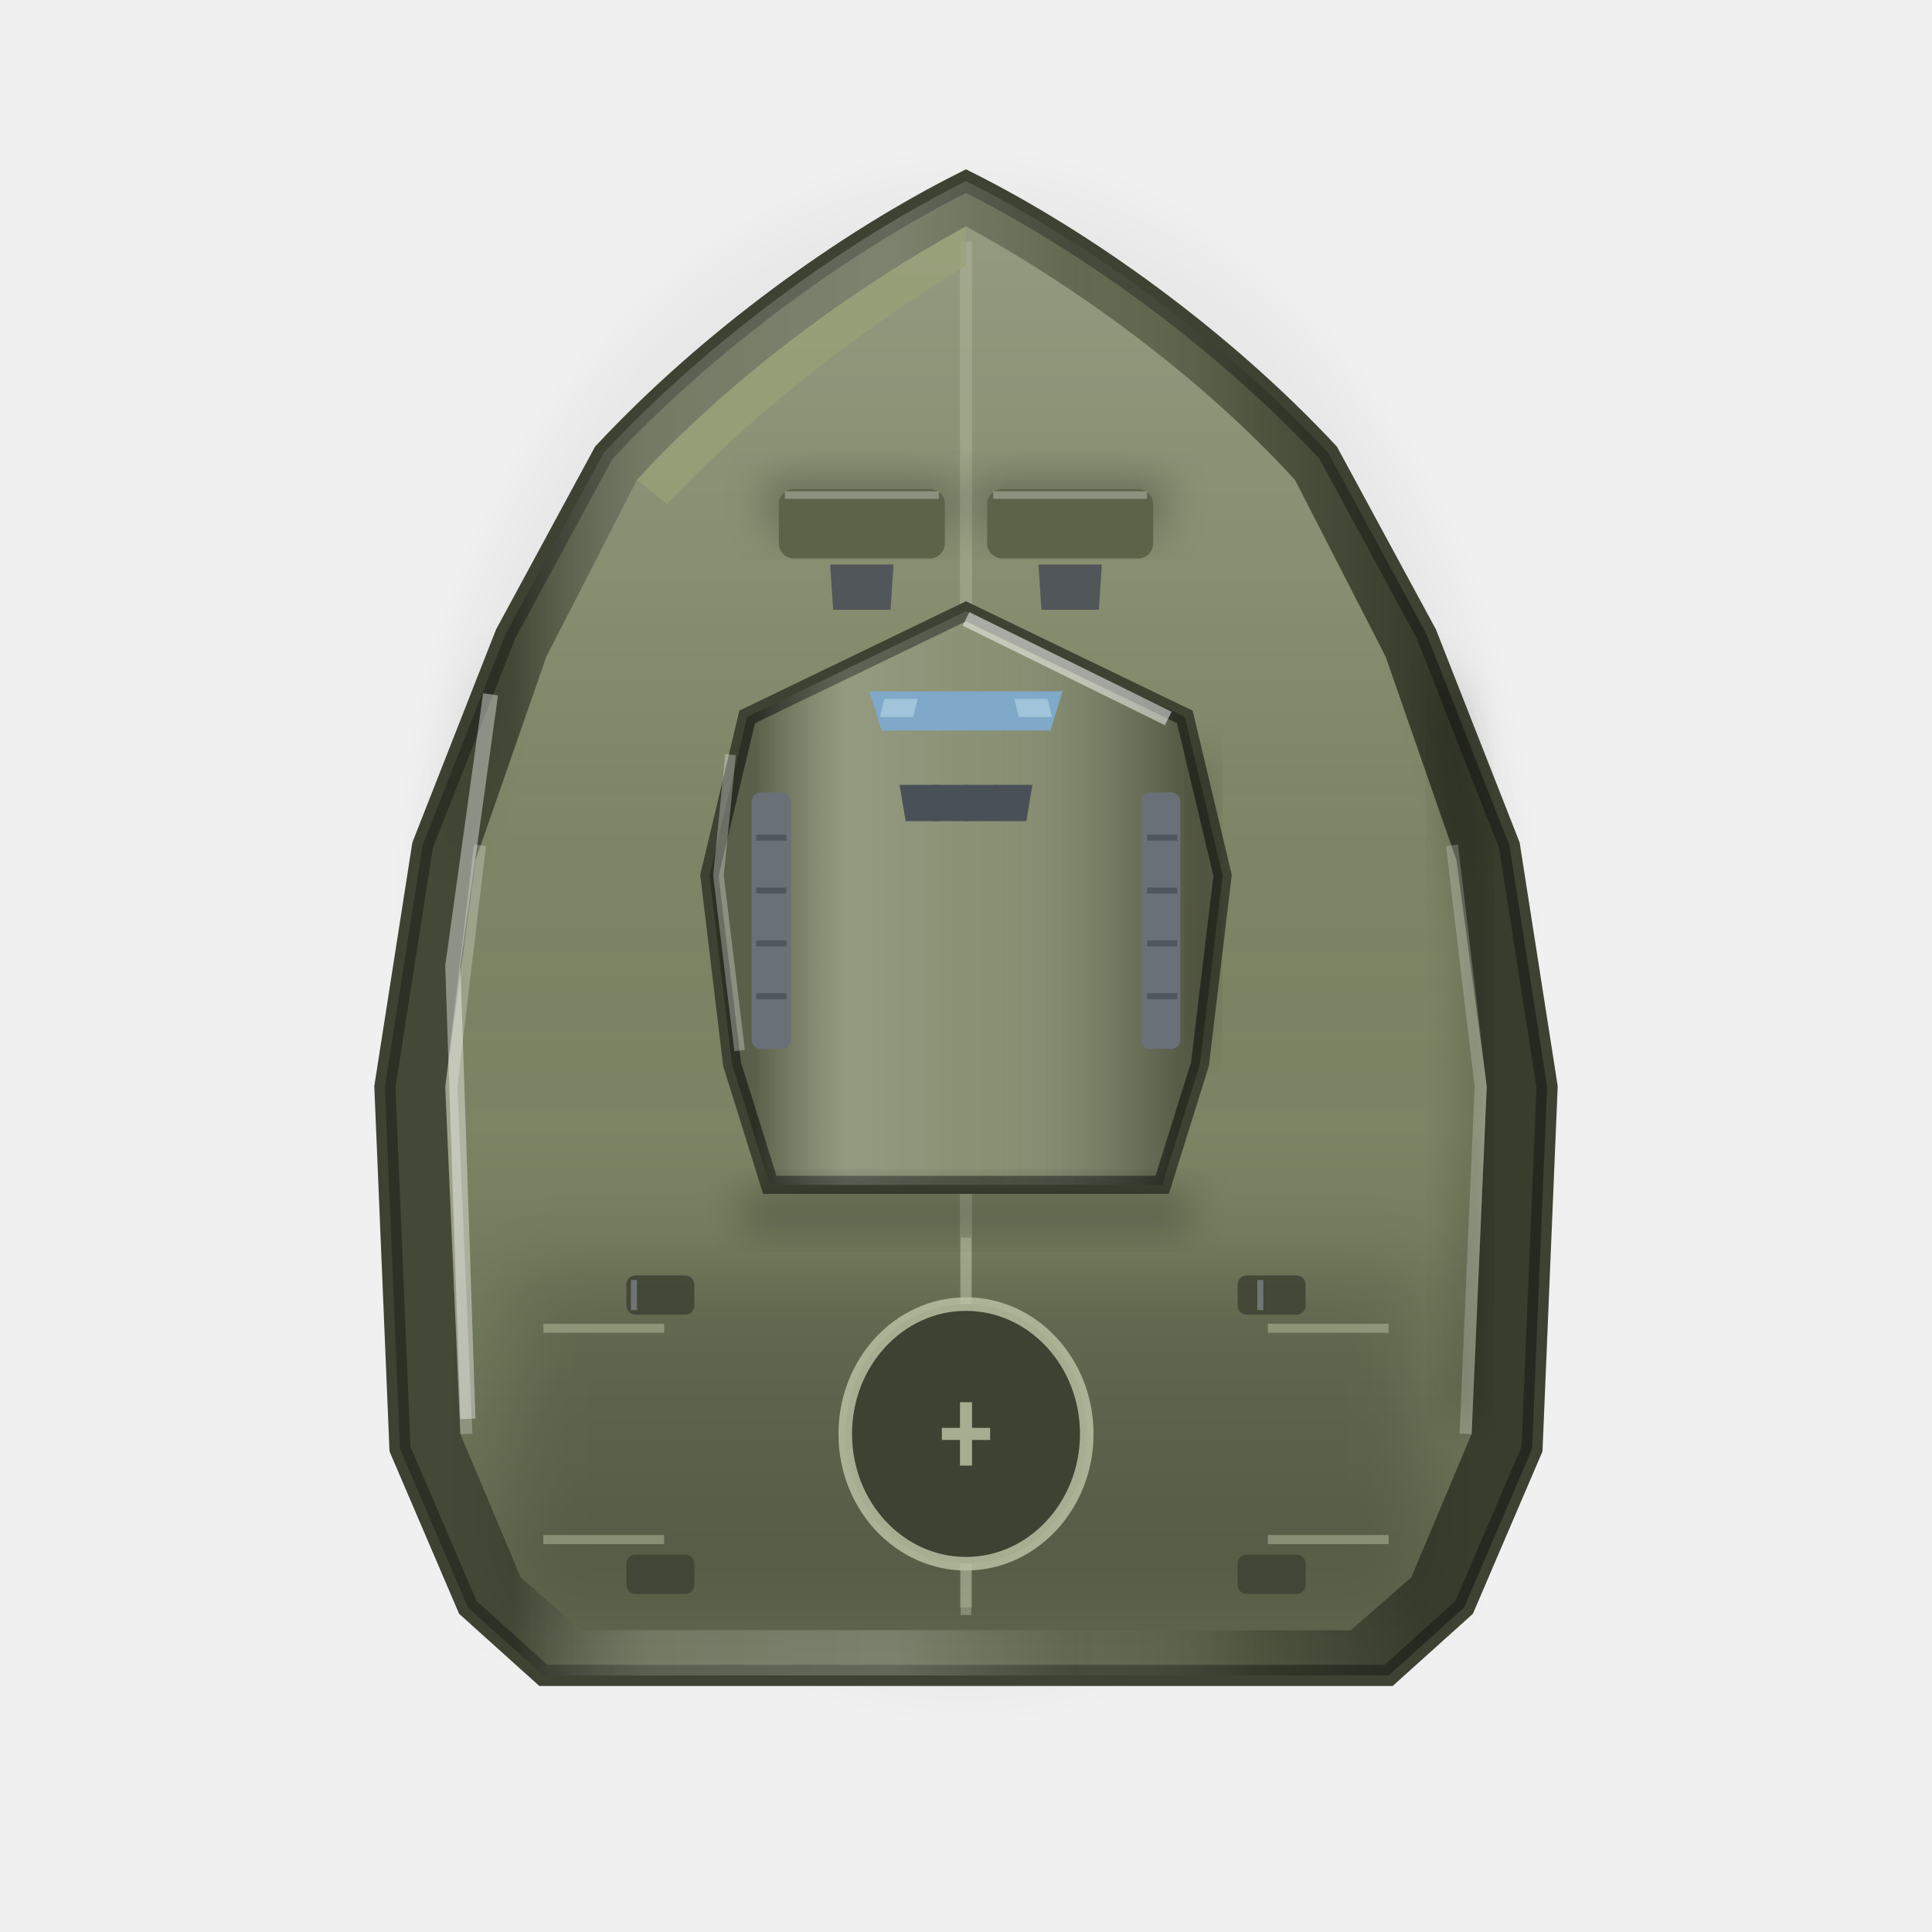
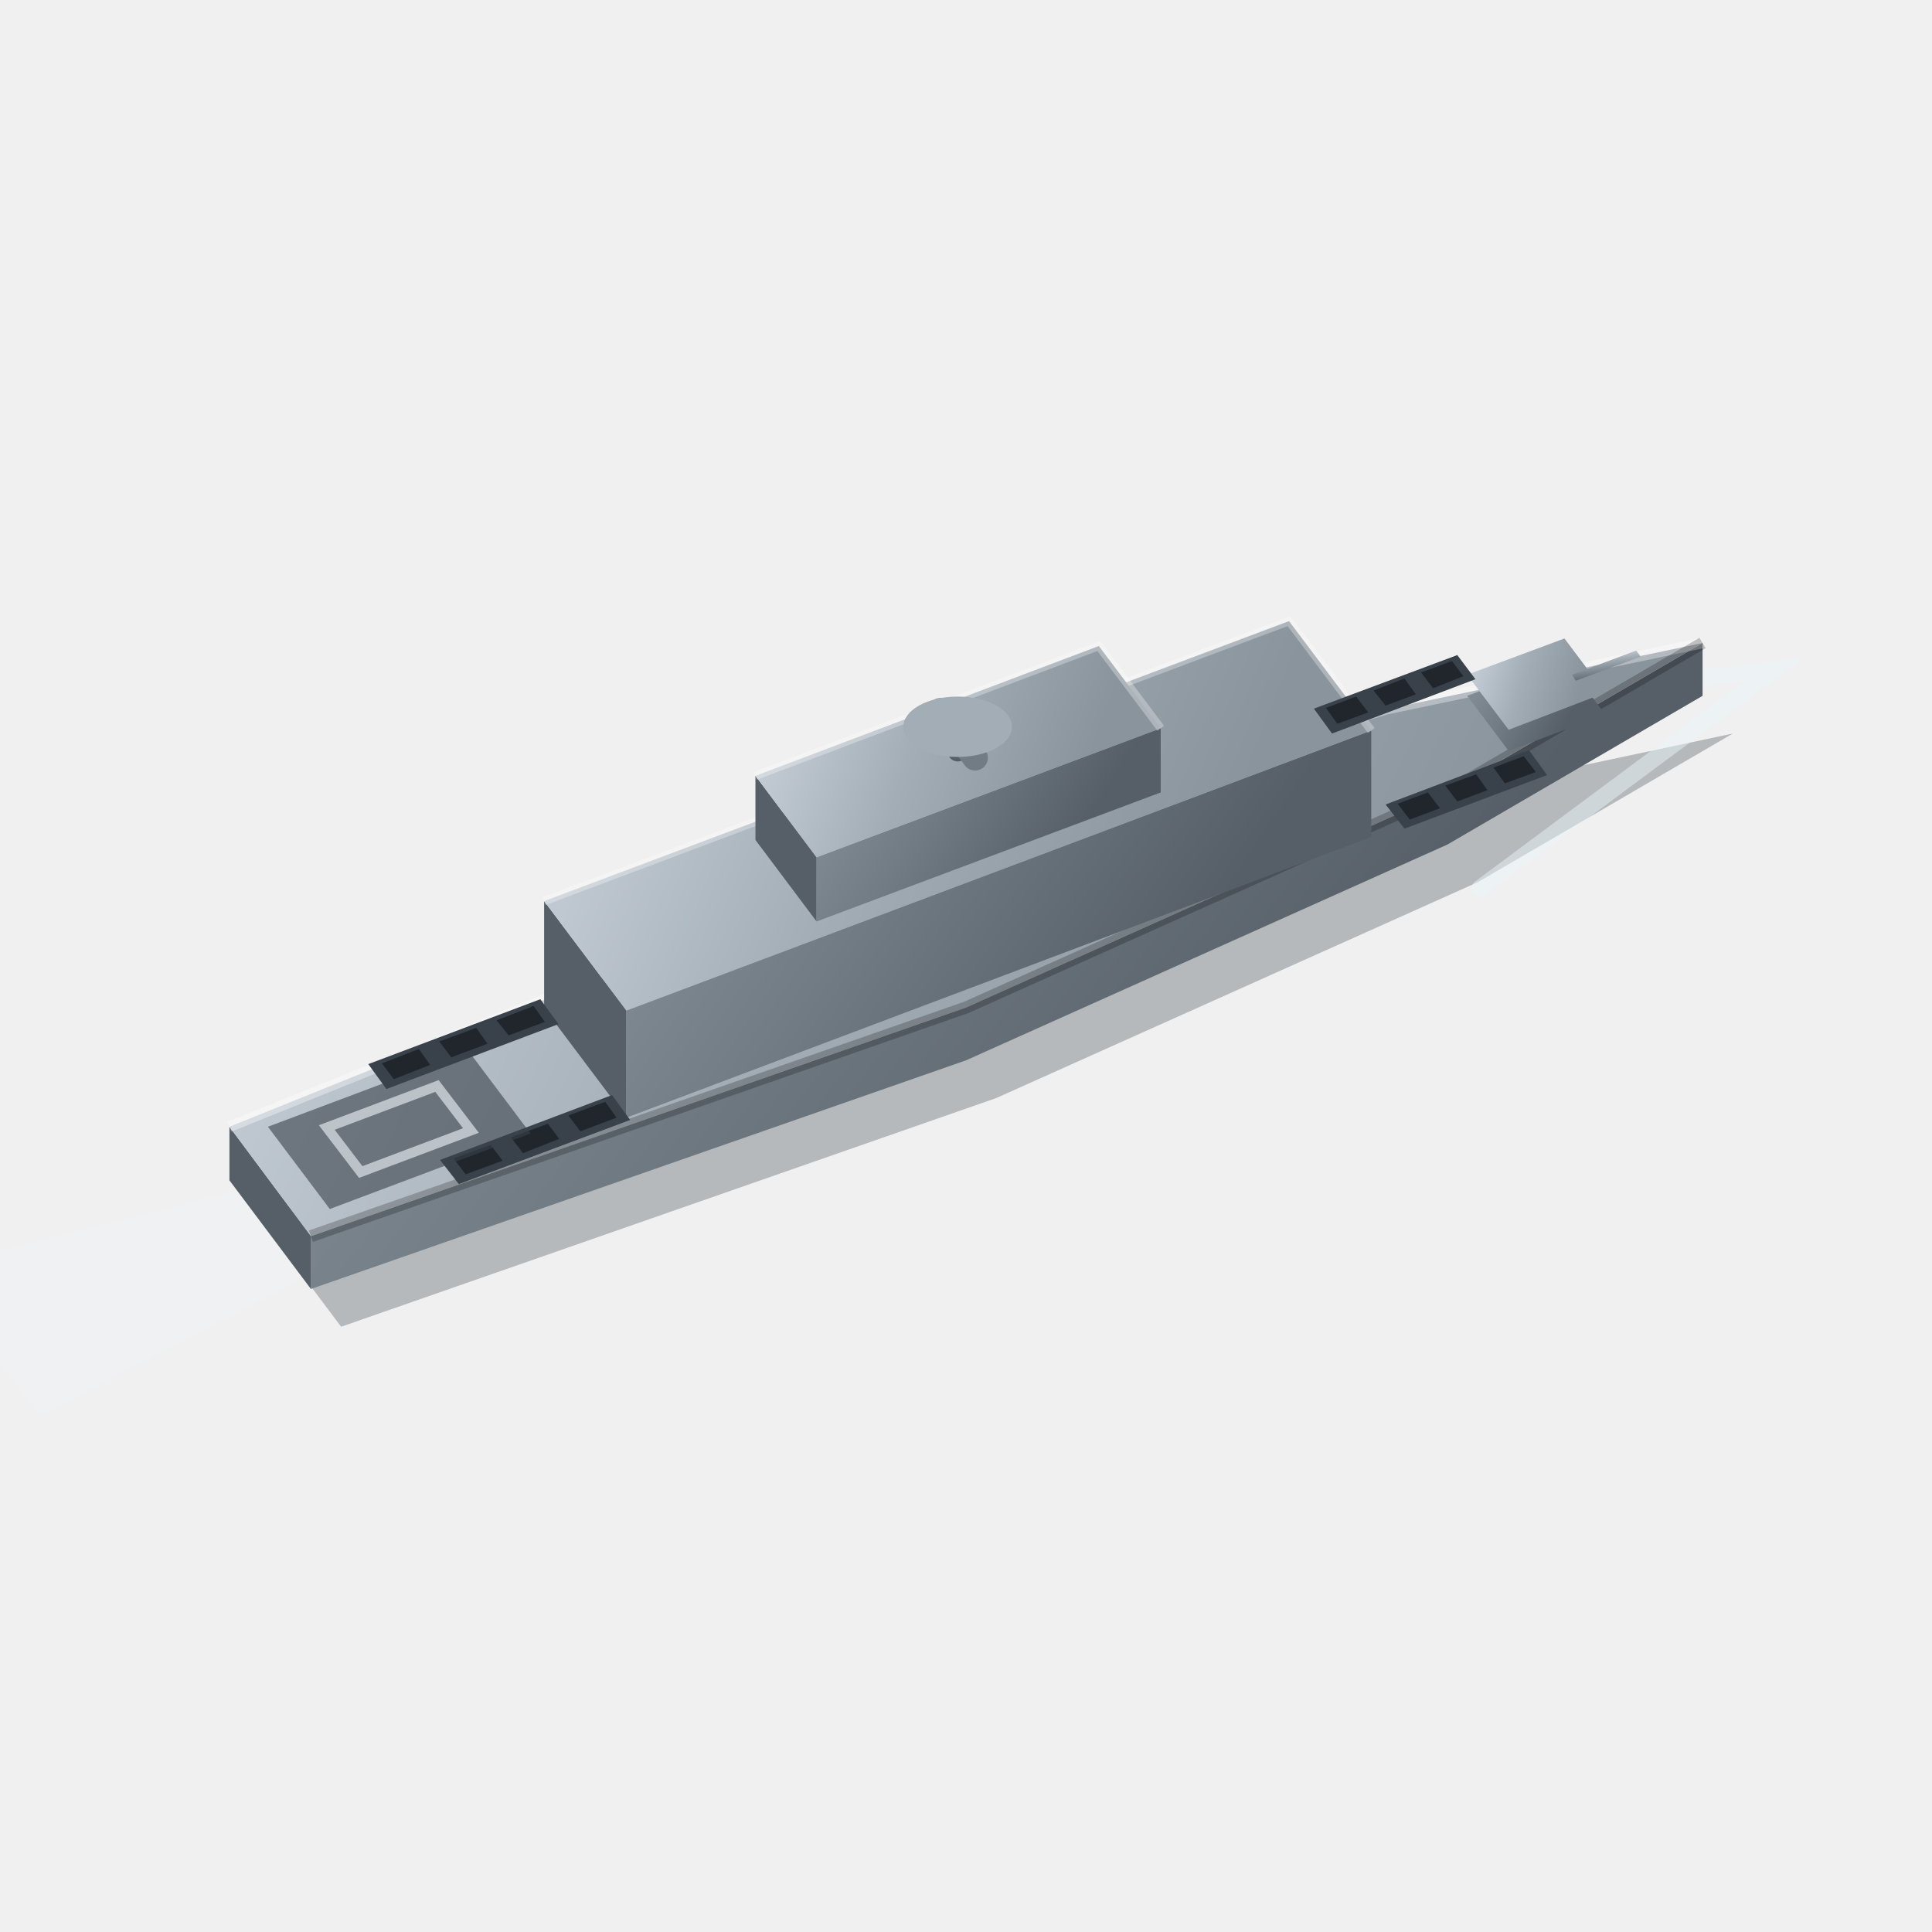
- <svg xmlns="http://www.w3.org/2000/svg" viewBox="0 0 128 128" width="128" height="128">
+ <svg xmlns="http://www.w3.org/2000/svg" viewBox="0 0 256 256">
  <defs>
-     <style>
-     .base{fill:#7c8464}.shade{fill:#5b6349}.dark{fill:#3d4232}.light{fill:#9aa378}.hi{fill:#b8bfa2}
-     .metal{fill:#6a7077}.metalS{fill:#8a929b}.metalL{fill:#4a5057}
-     .glass{fill:#7fa8c9}.glassL{fill:#a9cbdf}.rubber{fill:#2b2e28}
-   </style>
-     <filter id="ds3f1" x="-40%" y="-40%" width="180%" height="180%">
-       <feGaussianBlur stdDeviation="1.3" />
-     </filter>
-     <filter id="ds3f2" x="-60%" y="-60%" width="220%" height="220%">
-       <feGaussianBlur stdDeviation="2.4" />
-     </filter>
-     <radialGradient id="ds3gs" cx=".5" cy=".5" r=".5">
-       <stop offset="0" stop-color="#000" stop-opacity=".36" />
-       <stop offset=".5" stop-color="#000" stop-opacity=".18" />
-       <stop offset=".8" stop-color="#000" stop-opacity=".06" />
-       <stop offset="1" stop-color="#000" stop-opacity="0" />
-     </radialGradient>
-     <linearGradient id="ds3g1" gradientUnits="userSpaceOnUse" x1="34" y1="62" x2="94" y2="62">
-       <stop offset="0" stop-color="#000" stop-opacity=".26" />
-       <stop offset=".16" stop-color="#fff" stop-opacity=".16" />
-       <stop offset=".42" stop-color="#fff" stop-opacity=".2" />
-       <stop offset=".62" stop-color="#fff" stop-opacity=".04" />
-       <stop offset=".82" stop-color="#000" stop-opacity=".14" />
-       <stop offset="1" stop-color="#000" stop-opacity=".38" />
+     <linearGradient id="g-deck" x1="0.12" y1="0" x2="0.9" y2="0.15">
+       <stop offset="0" stop-color="#c3ccd4" />
+       <stop offset="0.45" stop-color="#a3adb6" />
+       <stop offset="1" stop-color="#8a949d" />
    </linearGradient>
-     <linearGradient id="ds3g2" gradientUnits="userSpaceOnUse" x1="64" y1="14" x2="64" y2="112">
-       <stop offset="0" stop-color="#fff" stop-opacity=".18" />
-       <stop offset=".35" stop-color="#fff" stop-opacity=".04" />
-       <stop offset=".62" stop-color="#000" stop-opacity="0" />
-       <stop offset="1" stop-color="#000" stop-opacity=".26" />
+     <linearGradient id="g-side" x1="0" y1="0" x2="0.85" y2="0.3">
+       <stop offset="0" stop-color="#8a949d" />
+       <stop offset="0.5" stop-color="#727c85" />
+       <stop offset="1" stop-color="#565f68" />
    </linearGradient>
-     <linearGradient id="ds3g3" gradientUnits="userSpaceOnUse" x1="50" y1="52" x2="78" y2="52">
-       <stop offset="0" stop-color="#000" stop-opacity=".28" />
-       <stop offset=".22" stop-color="#fff" stop-opacity=".18" />
-       <stop offset=".55" stop-color="#fff" stop-opacity=".1" />
-       <stop offset="1" stop-color="#000" stop-opacity=".3" />
+     <linearGradient id="g-metal" x1="0" y1="0" x2="0.3" y2="1">
+       <stop offset="0" stop-color="#dfe5ea" />
+       <stop offset="0.5" stop-color="#9aa4ad" />
+       <stop offset="1" stop-color="#5d666e" />
    </linearGradient>
  </defs>
-   <ellipse cx="64" cy="62" rx="38" ry="52" fill="url(#ds3gs)" />
-   <path class="shade" d="M64 12 C56 16 47 22.5 40 30 L33.5 42 L28 56 L25.5 72 L26.5 96 L31 106.5 L36 111 L92 111 L97 106.5 L101.5 96 L102.5 72 L100 56 L94.5 42 L88 30 C81 22.5 72 16 64 12 Z" stroke="#3d4232" stroke-width="1.4" />
-   <path d="M64 12 C56 16 47 22.5 40 30 L33.5 42 L28 56 L25.5 72 L26.5 96 L31 106.5 L36 111 L92 111 L97 106.5 L101.5 96 L102.5 72 L100 56 L94.5 42 L88 30 C81 22.5 72 16 64 12 Z" fill="url(#ds3g1)" />
-   <path class="base" d="M64 15 C57 18.8 48.6 24.8 42.2 31.8 L36.2 43.5 L31.5 57 L29.5 72 L30.5 95 L34.5 104.5 L38.5 108 L89.5 108 L93.5 104.5 L97.5 95 L98.5 72 L96.5 57 L91.8 43.5 L85.8 31.8 C79.4 24.8 71 18.8 64 15 Z" />
-   <path d="M64 15 C57 18.8 48.6 24.8 42.2 31.8 L36.2 43.5 L31.5 57 L29.5 72 L30.5 95 L34.5 104.5 L38.5 108 L89.5 108 L93.5 104.5 L97.5 95 L98.5 72 L96.5 57 L91.8 43.5 L85.8 31.8 C79.4 24.8 71 18.8 64 15 Z" fill="url(#ds3g2)" />
-   <path d="M31.8 56 L29.9 72 L30.9 95 M96.2 56 L98.1 72 L97.1 95" stroke="#fff" stroke-width=".8" opacity=".25" fill="none" />
-   <path d="M33 44 L29.8 57 M95 44 L98.2 57" stroke="#000" stroke-width=".7" opacity=".2" fill="none" filter="url(#ds3f1)" />
-   <path d="M32.5 46 L30 64 L31 94" stroke="#fff" stroke-width="1" opacity=".4" fill="none" />
-   <path d="M95.5 46 L98 64 L97 94" stroke="#000" stroke-width="1.5" opacity=".24" fill="none" filter="url(#ds3f1)" />
-   <path d="M64 16 L64 106.5" stroke="#b8bfa2" stroke-width=".8" opacity=".4" fill="none" />
-   <path class="light" d="M64 15 C57 18.8 48.6 24.8 42.2 31.8 L44.2 33.4 C50.4 26.8 58 21.2 64 17.6 Z" opacity=".7" />
-   <path d="M50.5 31.5 L63.5 31.5 L63 35.5 L51 35.5 Z" fill="#000" opacity=".22" filter="url(#ds3f1)" />
-   <path d="M64.5 31.5 L77.5 31.5 L77 35.5 L65 35.5 Z" fill="#000" opacity=".22" filter="url(#ds3f1)" />
-   <rect class="shade" x="51.6" y="32.4" width="11" height="4.6" rx="1" />
-   <rect class="shade" x="65.4" y="32.4" width="11" height="4.6" rx="1" />
-   <path d="M52 32.8 L62.2 32.8 M65.8 32.8 L76 32.8" stroke="#fff" stroke-width=".5" opacity=".3" fill="none" />
-   <path class="metalL" d="M55 37.4 L59.2 37.4 L59 40.4 L55.2 40.4 Z M68.8 37.4 L73 37.4 L72.8 40.4 L69 40.4 Z" opacity=".9" />
-   <path class="base" d="M64 40.5 L78.5 47.5 L81 58 L79.5 70.5 L77 78.5 L51 78.5 L48.5 70.5 L47 58 L49.5 47.5 Z" stroke="#3d4232" stroke-width="1.2" />
-   <path d="M64 40.5 L78.5 47.5 L81 58 L79.5 70.5 L77 78.5 L51 78.5 L48.5 70.5 L47 58 L49.5 47.5 Z" fill="url(#ds3g3)" />
-   <path d="M64 41 L77.4 47.6" stroke="#fff" stroke-width="1" opacity=".5" fill="none" />
-   <path d="M48.4 50 L47.6 58 L49 69.6" stroke="#fff" stroke-width=".7" opacity=".3" fill="none" />
-   <path d="M79.6 50 L80.4 58 L79 69.6" stroke="#000" stroke-width="1.3" opacity=".26" fill="none" filter="url(#ds3f1)" />
-   <path d="M49 78.7 L79 78.7 L78.8 81.7 L49.2 81.7 Z" fill="#000" opacity=".22" filter="url(#ds3f1)" />
-   <path class="glass" d="M57.6 45.8 L70.4 45.8 L69.6 48.4 L58.4 48.4 Z" />
-   <path class="glassL" d="M58.6 46.3 L60.8 46.3 L60.5 47.5 L58.3 47.5 Z" opacity=".8" />
-   <path class="glassL" d="M69.4 46.3 L67.2 46.3 L67.5 47.5 L69.7 47.5 Z" opacity=".8" />
-   <rect class="metal" x="49.8" y="52.5" width="2.6" height="17" rx=".6" />
-   <rect class="metal" x="75.6" y="52.5" width="2.6" height="17" rx=".6" />
-   <path d="M50.1 55.5 L52.1 55.5 M50.1 59 L52.1 59 M50.1 62.5 L52.1 62.5 M50.1 66 L52.1 66 M76 55.5 L78 55.5 M76 59 L78 59 M76 62.5 L78 62.5 M76 66 L78 66" stroke="#4a5057" stroke-width=".4" opacity=".8" fill="none" />
-   <path class="metalL" d="M59.6 52 L68.4 52 L68 54.4 L60 54.4 Z" />
-   <path d="M62 52 L62 54.4 M64 52 L64 54.4 M66 52 L66 54.4" stroke="#4a5057" stroke-width=".4" opacity=".8" fill="none" />
-   <path d="M34 84 L94 84 L94 106 L34 106 Z" fill="#000" opacity=".14" filter="url(#ds3f2)" />
-   <path d="M64 82 L64 107" stroke="#b8bfa2" stroke-width=".7" opacity=".45" fill="none" />
-   <ellipse class="dark" cx="64" cy="95" rx="8" ry="8.6" />
-   <ellipse cx="64" cy="95" rx="8" ry="8.6" fill="none" stroke="#b8bfa2" stroke-width=".9" opacity=".85" />
-   <path d="M62.4 95 L65.6 95 M64 92.9 L64 97.1" stroke="#b8bfa2" stroke-width=".8" opacity=".85" fill="none" />
-   <path d="M36 88 L44 88 M84 88 L92 88 M36 102 L44 102 M84 102 L92 102" stroke="#b8bfa2" stroke-width=".6" opacity=".5" fill="none" />
-   <g class="dark" opacity=".85">
-     <rect x="41.5" y="84.5" width="4.5" height="2.6" rx=".6" />
-     <rect x="82" y="84.5" width="4.5" height="2.6" rx=".6" />
-     <rect x="41.5" y="103" width="4.5" height="2.6" rx=".6" />
-     <rect x="82" y="103" width="4.5" height="2.6" rx=".6" />
-   </g>
-   <path d="M42 84.8 L42 86.8 M83.5 84.8 L83.5 86.8" stroke="#8a929b" stroke-width=".4" opacity=".6" fill="none" />
+   <path d="M30.4 156.4 L41.2 170.8 L128.0 140.5 L191.8 111.9 L225.6 92.2 L183.6 101.1 L114.4 122.4 Z" fill="#0a1a22" opacity="0.26" transform="translate(4,5)" />
+   <path d="M35.5 156.7 L43.7 167.6 L5.2 187.6 L-9.5 168.1 Z" fill="#eaf4f9" opacity="0.20" />
+   <path d="M196.1 117.7 L235.1 88.7 L179.2 95.3" fill="none" stroke="#eaf4f9" stroke-opacity="0.5" stroke-width="2.2" stroke-linecap="round" />
+   <path d="M41.2 170.8 L128.0 140.5 L191.8 111.9 L225.6 92.2 L225.6 85.2 L191.8 104.9 L128.0 133.5 L41.2 163.8 Z" fill="url(#g-side)" />
+   <path d="M30.4 156.4 L41.2 170.8 L41.2 163.8 L30.4 149.3 Z" fill="#565f68" />
+   <path d="M30.4 149.3 L41.2 163.8 L128.0 133.5 L191.8 104.9 L225.6 85.2 L183.6 94.0 L114.4 115.4 Z" fill="url(#g-deck)" />
+   <path d="M30.4 149.3 L114.4 115.4 L183.6 94.0 L225.6 85.2" fill="none" stroke="#ffffff" stroke-opacity="0.35" stroke-width="1.4" />
+   <path d="M41.2 163.8 L128.0 133.5 L191.8 104.9 L225.6 85.2" fill="none" stroke="#000000" stroke-opacity="0.22" stroke-width="1.6" />
+   <path d="M72.1 133.6 L83.0 148.1 L83.0 133.9 L72.1 119.4 Z" fill="#565f68" />
+   <path d="M83.0 148.1 L181.7 110.9 L181.7 96.8 L83.0 133.9 Z" fill="url(#g-side)" />
+   <path d="M72.1 119.4 L170.8 82.3 L181.7 96.8 L83.0 133.9 Z" fill="url(#g-deck)" />
+   <path d="M72.1 119.4 L170.8 82.3 L181.7 96.8" fill="none" stroke="#ffffff" stroke-opacity="0.30" stroke-width="1.1" />
+   <path d="M100.1 111.3 L108.2 122.1 L108.2 113.6 L100.1 102.8 Z" fill="#565f68" />
+   <path d="M108.2 122.1 L153.8 105.0 L153.8 96.5 L108.2 113.6 Z" fill="url(#g-side)" />
+   <path d="M100.1 102.8 L145.6 85.6 L153.8 96.5 L108.2 113.6 Z" fill="url(#g-deck)" />
+   <path d="M100.1 102.8 L145.6 85.6 L153.8 96.5" fill="none" stroke="#ffffff" stroke-opacity="0.30" stroke-width="1.1" />
+   <path d="M126.9 99.6 L126.9 95.4" fill="none" stroke="#565f68" stroke-width="2.6" stroke-linecap="round" />
+   <path d="M124.6 94.2 L129.2 100.4" fill="none" stroke="#727c85" stroke-width="3.4" stroke-linecap="round" />
+   <ellipse cx="126.9" cy="96.3" rx="7.2" ry="4.0" fill="#a3adb6" />
+   <path d="M194.4 92.2 L207.3 87.4 L212.7 94.7 L199.9 99.5 Z" fill="url(#g-side)" />
+   <path d="M194.4 89.4 L207.3 84.6 L212.7 91.8 L199.9 96.7 Z" fill="url(#g-deck)" />
+   <path d="M208.3 89.4 L216.8 86.2 L217.4 87.0 L208.8 90.2 Z" fill="url(#g-metal)" />
+   <path d="M174.1 93.9 L193.1 86.8 L195.5 90.0 L176.5 97.2 Z" fill="#39414a" />
+   <path d="M175.7 93.8 L179.7 92.3 L181.3 94.4 L177.2 95.9 Z" fill="#20262c" />
+   <path d="M182.0 91.5 L186.1 89.9 L187.6 92.0 L183.6 93.5 Z" fill="#20262c" />
+   <path d="M188.3 89.1 L192.4 87.6 L193.9 89.6 L189.9 91.2 Z" fill="#20262c" />
+   <path d="M183.6 106.6 L202.6 99.4 L205.0 102.7 L186.1 109.8 Z" fill="#39414a" />
+   <path d="M185.2 106.5 L189.2 105.0 L190.8 107.1 L186.8 108.6 Z" fill="#20262c" />
+   <path d="M191.5 104.1 L195.6 102.6 L197.1 104.7 L193.1 106.2 Z" fill="#20262c" />
+   <path d="M197.9 101.7 L201.9 100.2 L203.5 102.3 L199.4 103.8 Z" fill="#20262c" />
+   <path d="M48.8 141.0 L71.6 132.4 L74.0 135.7 L51.2 144.3 Z" fill="#39414a" />
+   <path d="M50.6 140.9 L55.5 139.0 L57.0 141.1 L52.2 143.0 Z" fill="#20262c" />
+   <path d="M58.2 138.0 L63.1 136.2 L64.6 138.3 L59.8 140.1 Z" fill="#20262c" />
+   <path d="M65.8 135.2 L70.7 133.3 L72.2 135.4 L67.4 137.2 Z" fill="#20262c" />
+   <path d="M58.3 153.7 L81.1 145.1 L83.5 148.4 L60.8 156.9 Z" fill="#39414a" />
+   <path d="M60.1 153.5 L65.0 151.7 L66.6 153.8 L61.7 155.6 Z" fill="#20262c" />
+   <path d="M67.7 150.7 L72.6 148.9 L74.1 150.9 L69.3 152.8 Z" fill="#20262c" />
+   <path d="M75.3 147.8 L80.2 146.0 L81.7 148.1 L76.9 149.9 Z" fill="#20262c" />
+   <path d="M35.5 149.3 L62.1 139.3 L70.3 150.2 L43.7 160.2 Z" fill="#39414a" fill-opacity="0.6" />
+   <path d="M43.3 149.4 L57.9 143.9 L62.4 149.8 L47.8 155.3 Z" fill="none" stroke="#e8eef2" stroke-opacity="0.65" stroke-width="1.3" />
</svg>
